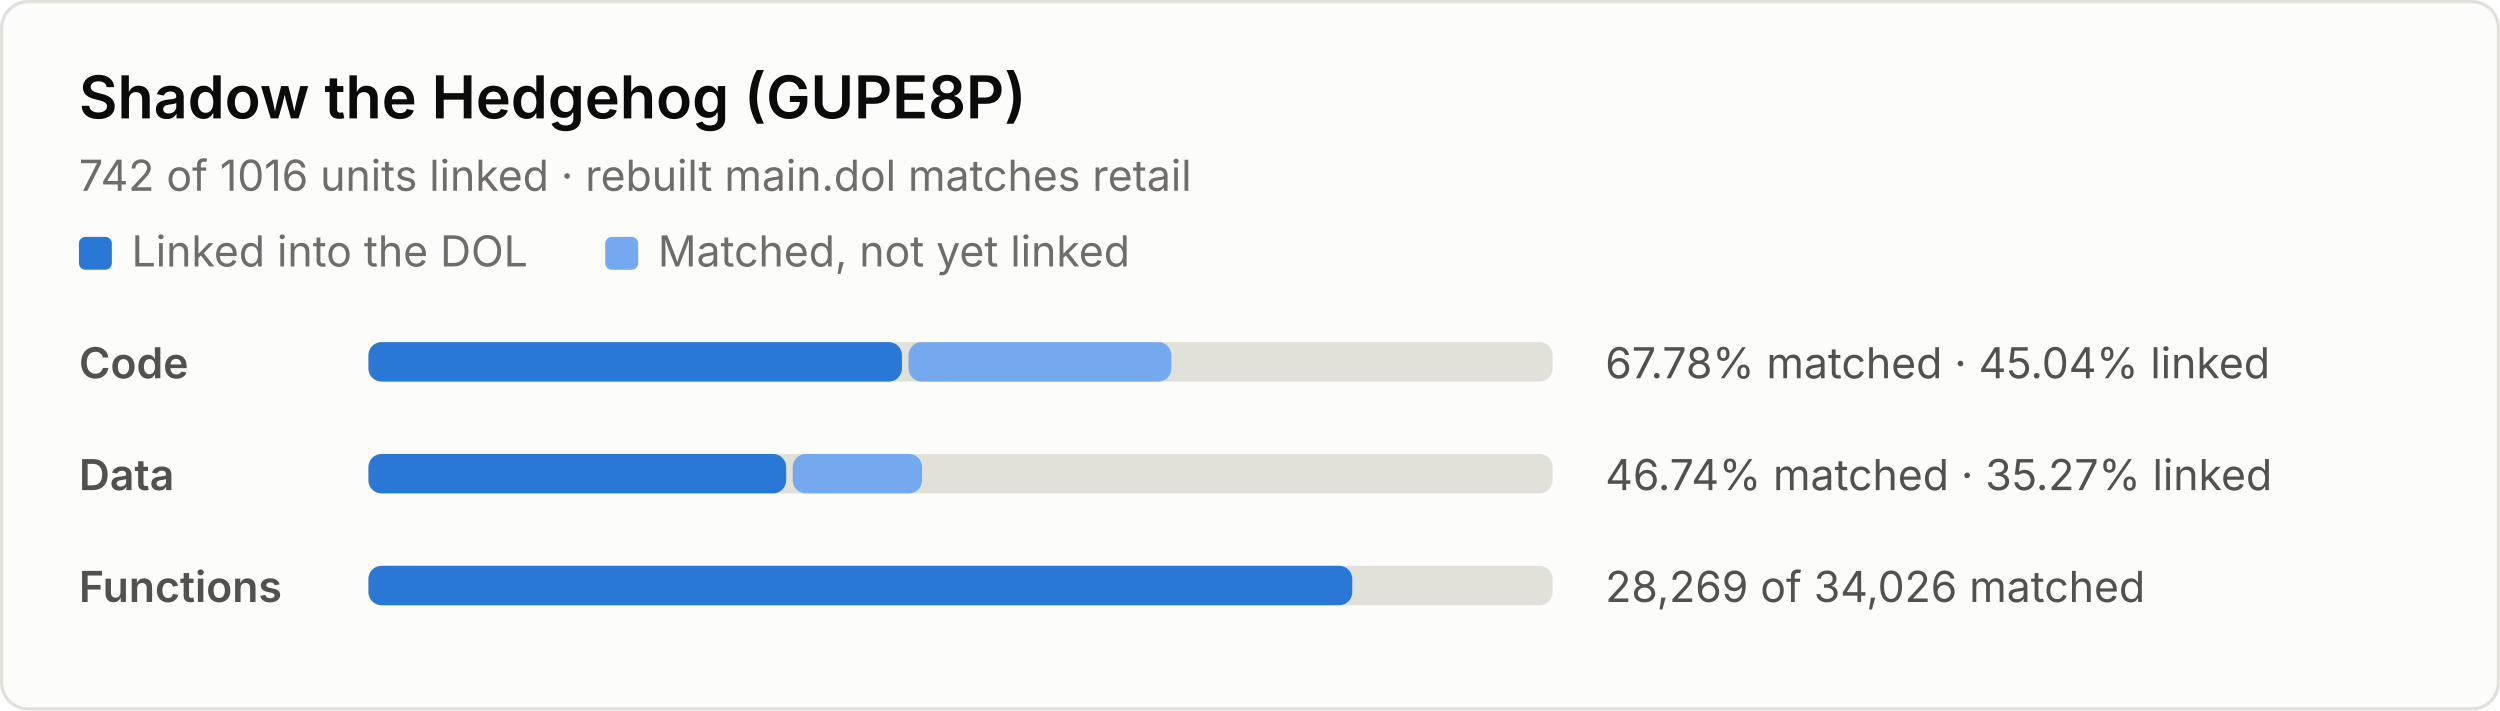
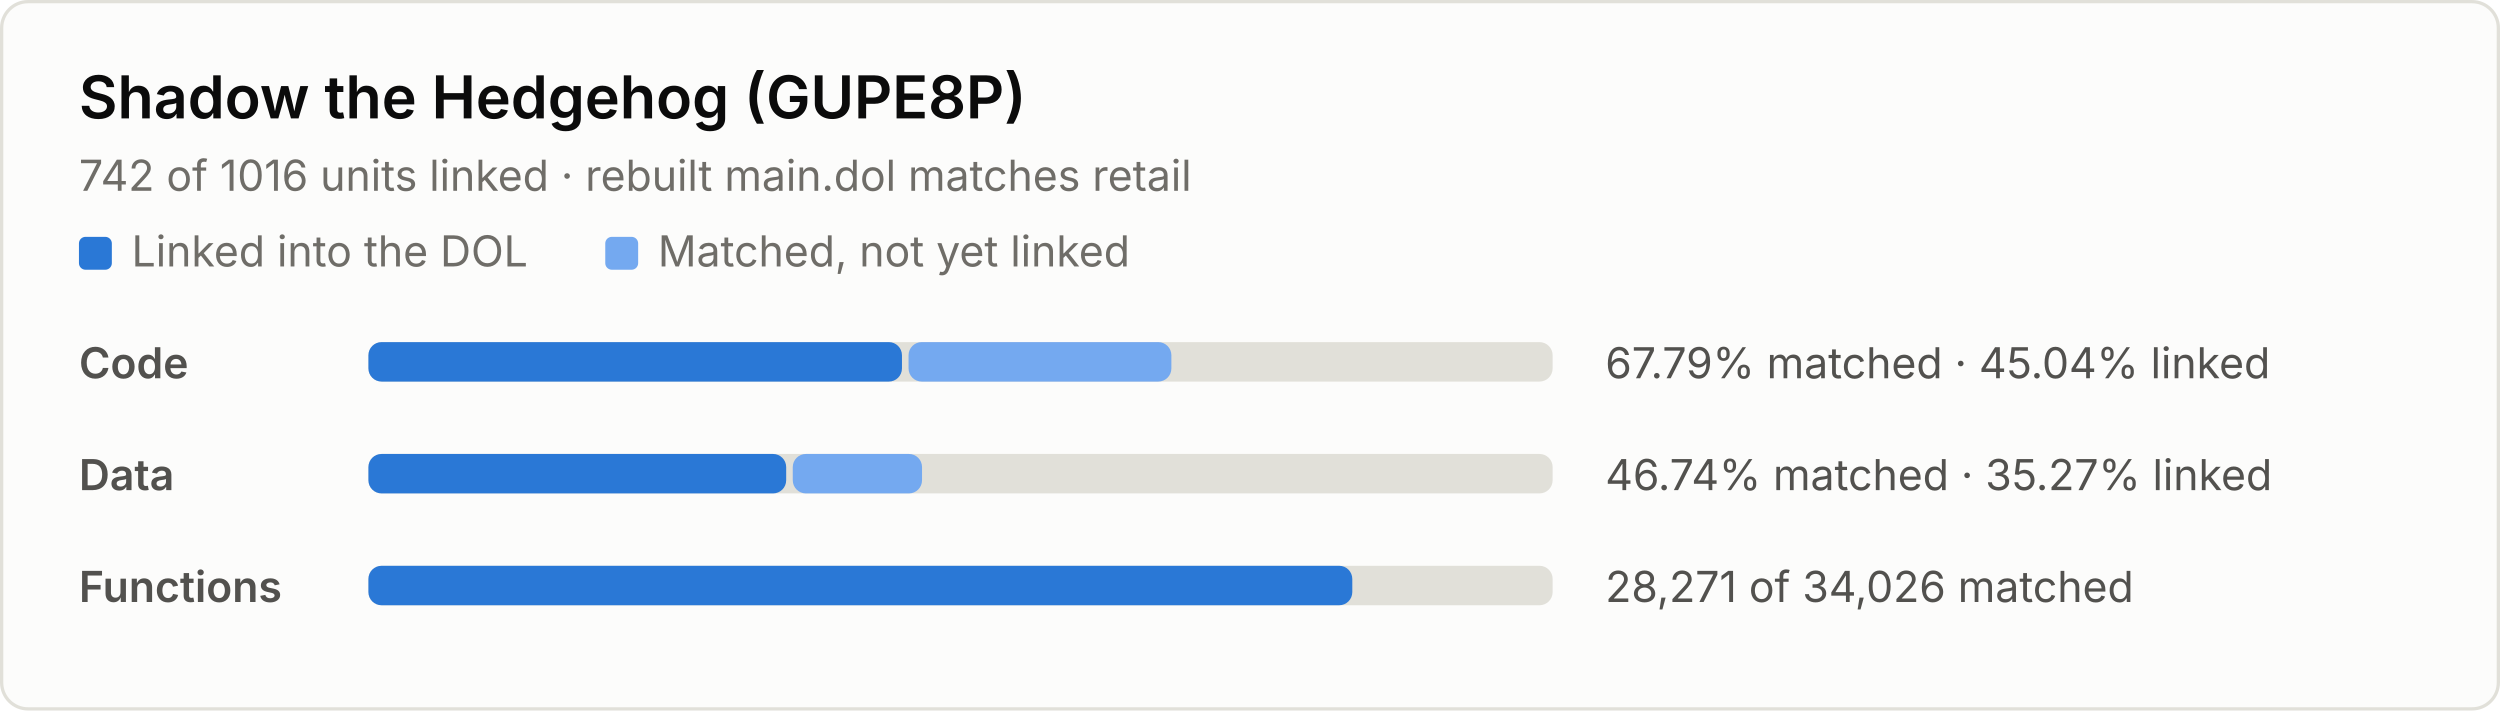
- <svg xmlns="http://www.w3.org/2000/svg" width="760" height="216" viewBox="0 0 760 216" role="img" aria-label="Decompilation progress: 67.78% of code matched, 45.04% linked">
+ <svg xmlns="http://www.w3.org/2000/svg" width="760" height="216" viewBox="0 0 760 216" role="img" aria-label="Decompilation progress: 67.79% of code matched, 45.04% linked">
  <style>
.bg { fill: #fcfcfb; stroke: #e1e0d9; }
.title { fill: #0b0b0b; font: 600 18px system-ui, -apple-system, "Segoe UI", sans-serif; }
.sub, .label, .nums, .key { font: 13px system-ui, -apple-system, "Segoe UI", sans-serif; }
.sub, .key { fill: #6f6d68; }
.label { fill: #52514e; font-weight: 600; }
.nums { fill: #52514e; font-variant-numeric: tabular-nums; }
.track { fill: #e1e0d9; }
.linked { fill: #2a78d6; }
.matched { fill: #74a9f0; }
@media (prefers-color-scheme: dark) {
  .bg { fill: #1a1a19; stroke: #2c2c2a; }
  .title { fill: #f0efec; }
  .sub, .key { fill: #9a988f; }
  .label, .nums { fill: #c3c2b7; }
  .track { fill: #2c2c2a; }
  .linked { fill: #4a94ec; }
  .matched { fill: #2260b0; }
}
</style>
  <rect class="bg" x="0.5" y="0.5" width="759" height="215" rx="8" />
  <text class="title" x="24" y="36">Shadow the Hedgehog (GUPE8P)</text>
  <text class="sub" x="24" y="58">742 of 1016 units linked · rebuilt main.dol matches retail</text>
  <rect class="linked" x="24" y="72" width="10" height="10" rx="2" />
  <text class="key" x="40" y="81">Linked into the DOL</text>
  <rect class="matched" x="184" y="72" width="10" height="10" rx="2" />
  <text class="key" x="200" y="81">Matched, not yet linked</text>
  <text class="label" x="24" y="115">Code</text>
  <rect class="track" x="112" y="104" width="360" height="12" rx="4" />
  <rect class="linked" x="112" y="104" width="162.2" height="12" rx="4" />
  <rect class="matched" x="276.2" y="104" width="79.9" height="12" rx="4" />
-   <text class="nums" x="488" y="115">67.78% matched · 45.04% linked</text>
+   <text class="nums" x="488" y="115">67.79% matched · 45.04% linked</text>
  <text class="label" x="24" y="149">Data</text>
  <rect class="track" x="112" y="138" width="360" height="12" rx="4" />
  <rect class="linked" x="112" y="138" width="127.0" height="12" rx="4" />
  <rect class="matched" x="241.0" y="138" width="39.3" height="12" rx="4" />
  <text class="nums" x="488" y="149">46.74% matched · 35.27% linked</text>
  <text class="label" x="24" y="183">Functions</text>
  <rect class="track" x="112" y="172" width="360" height="12" rx="4" />
  <rect class="linked" x="112" y="172" width="299.1" height="12" rx="4" />
-   <text class="nums" x="488" y="183">28,269 of 34,026 matched</text>
+   <text class="nums" x="488" y="183">28,271 of 34,026 matched</text>
</svg>
